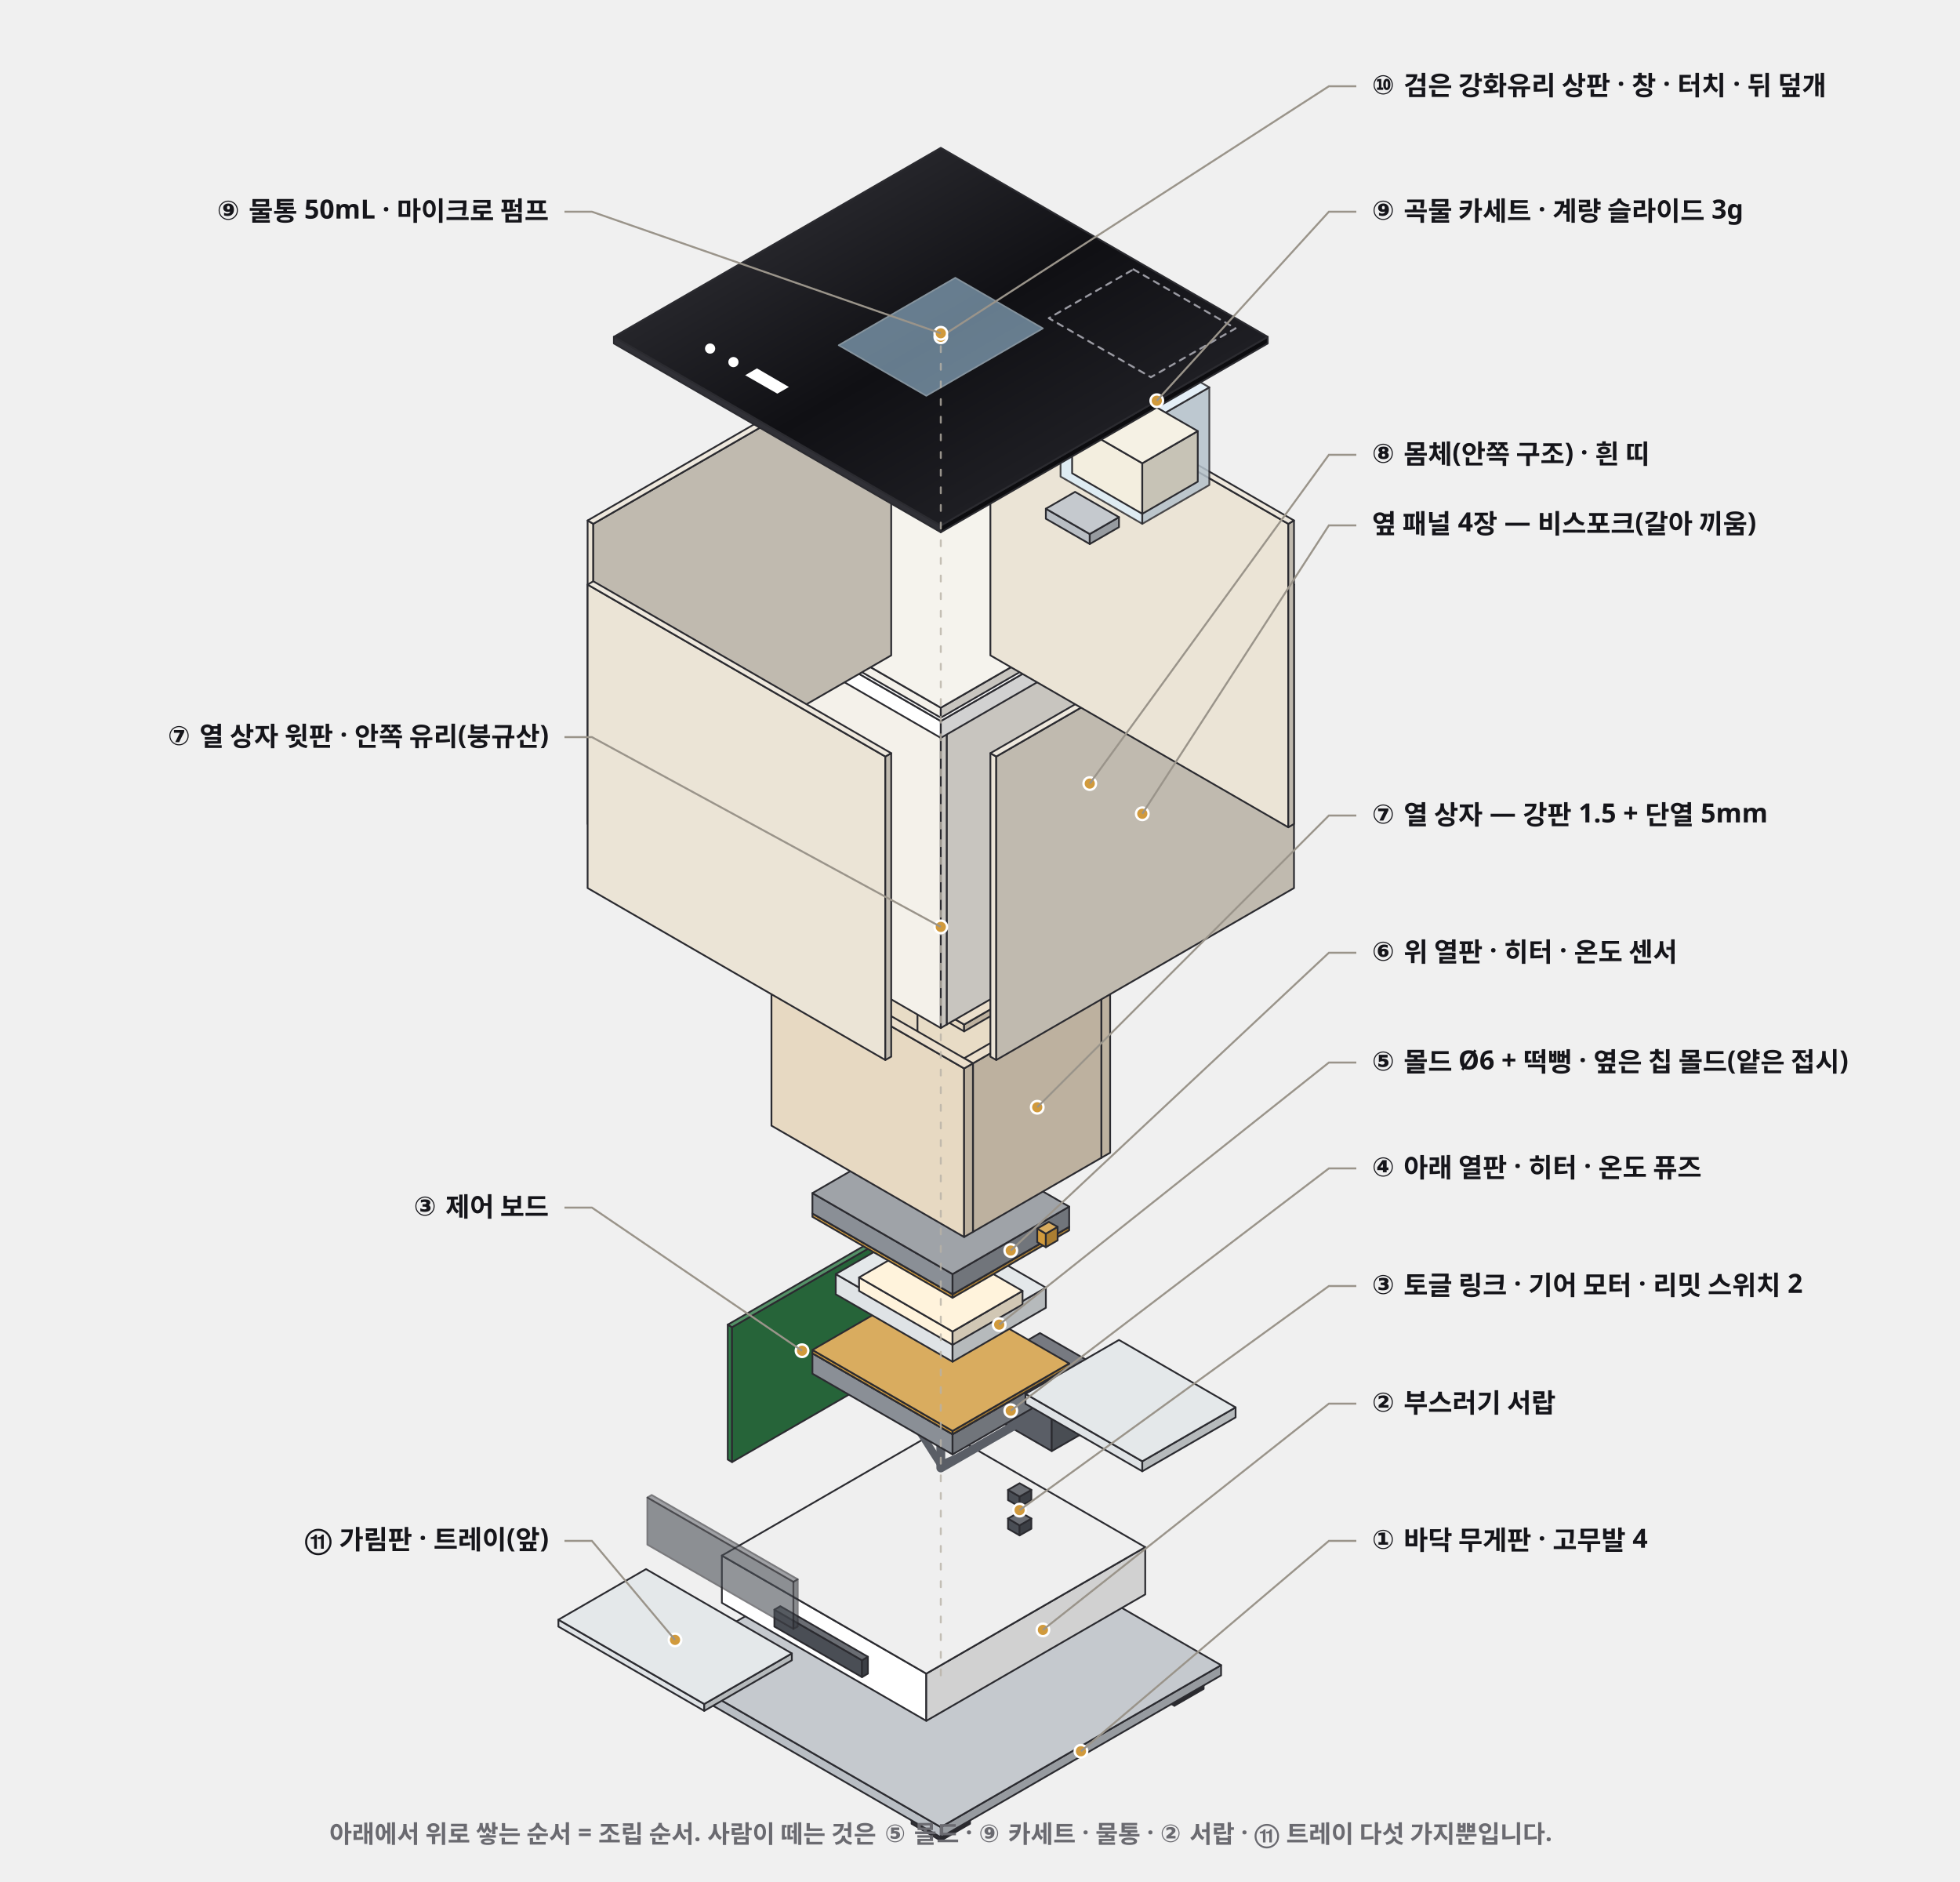
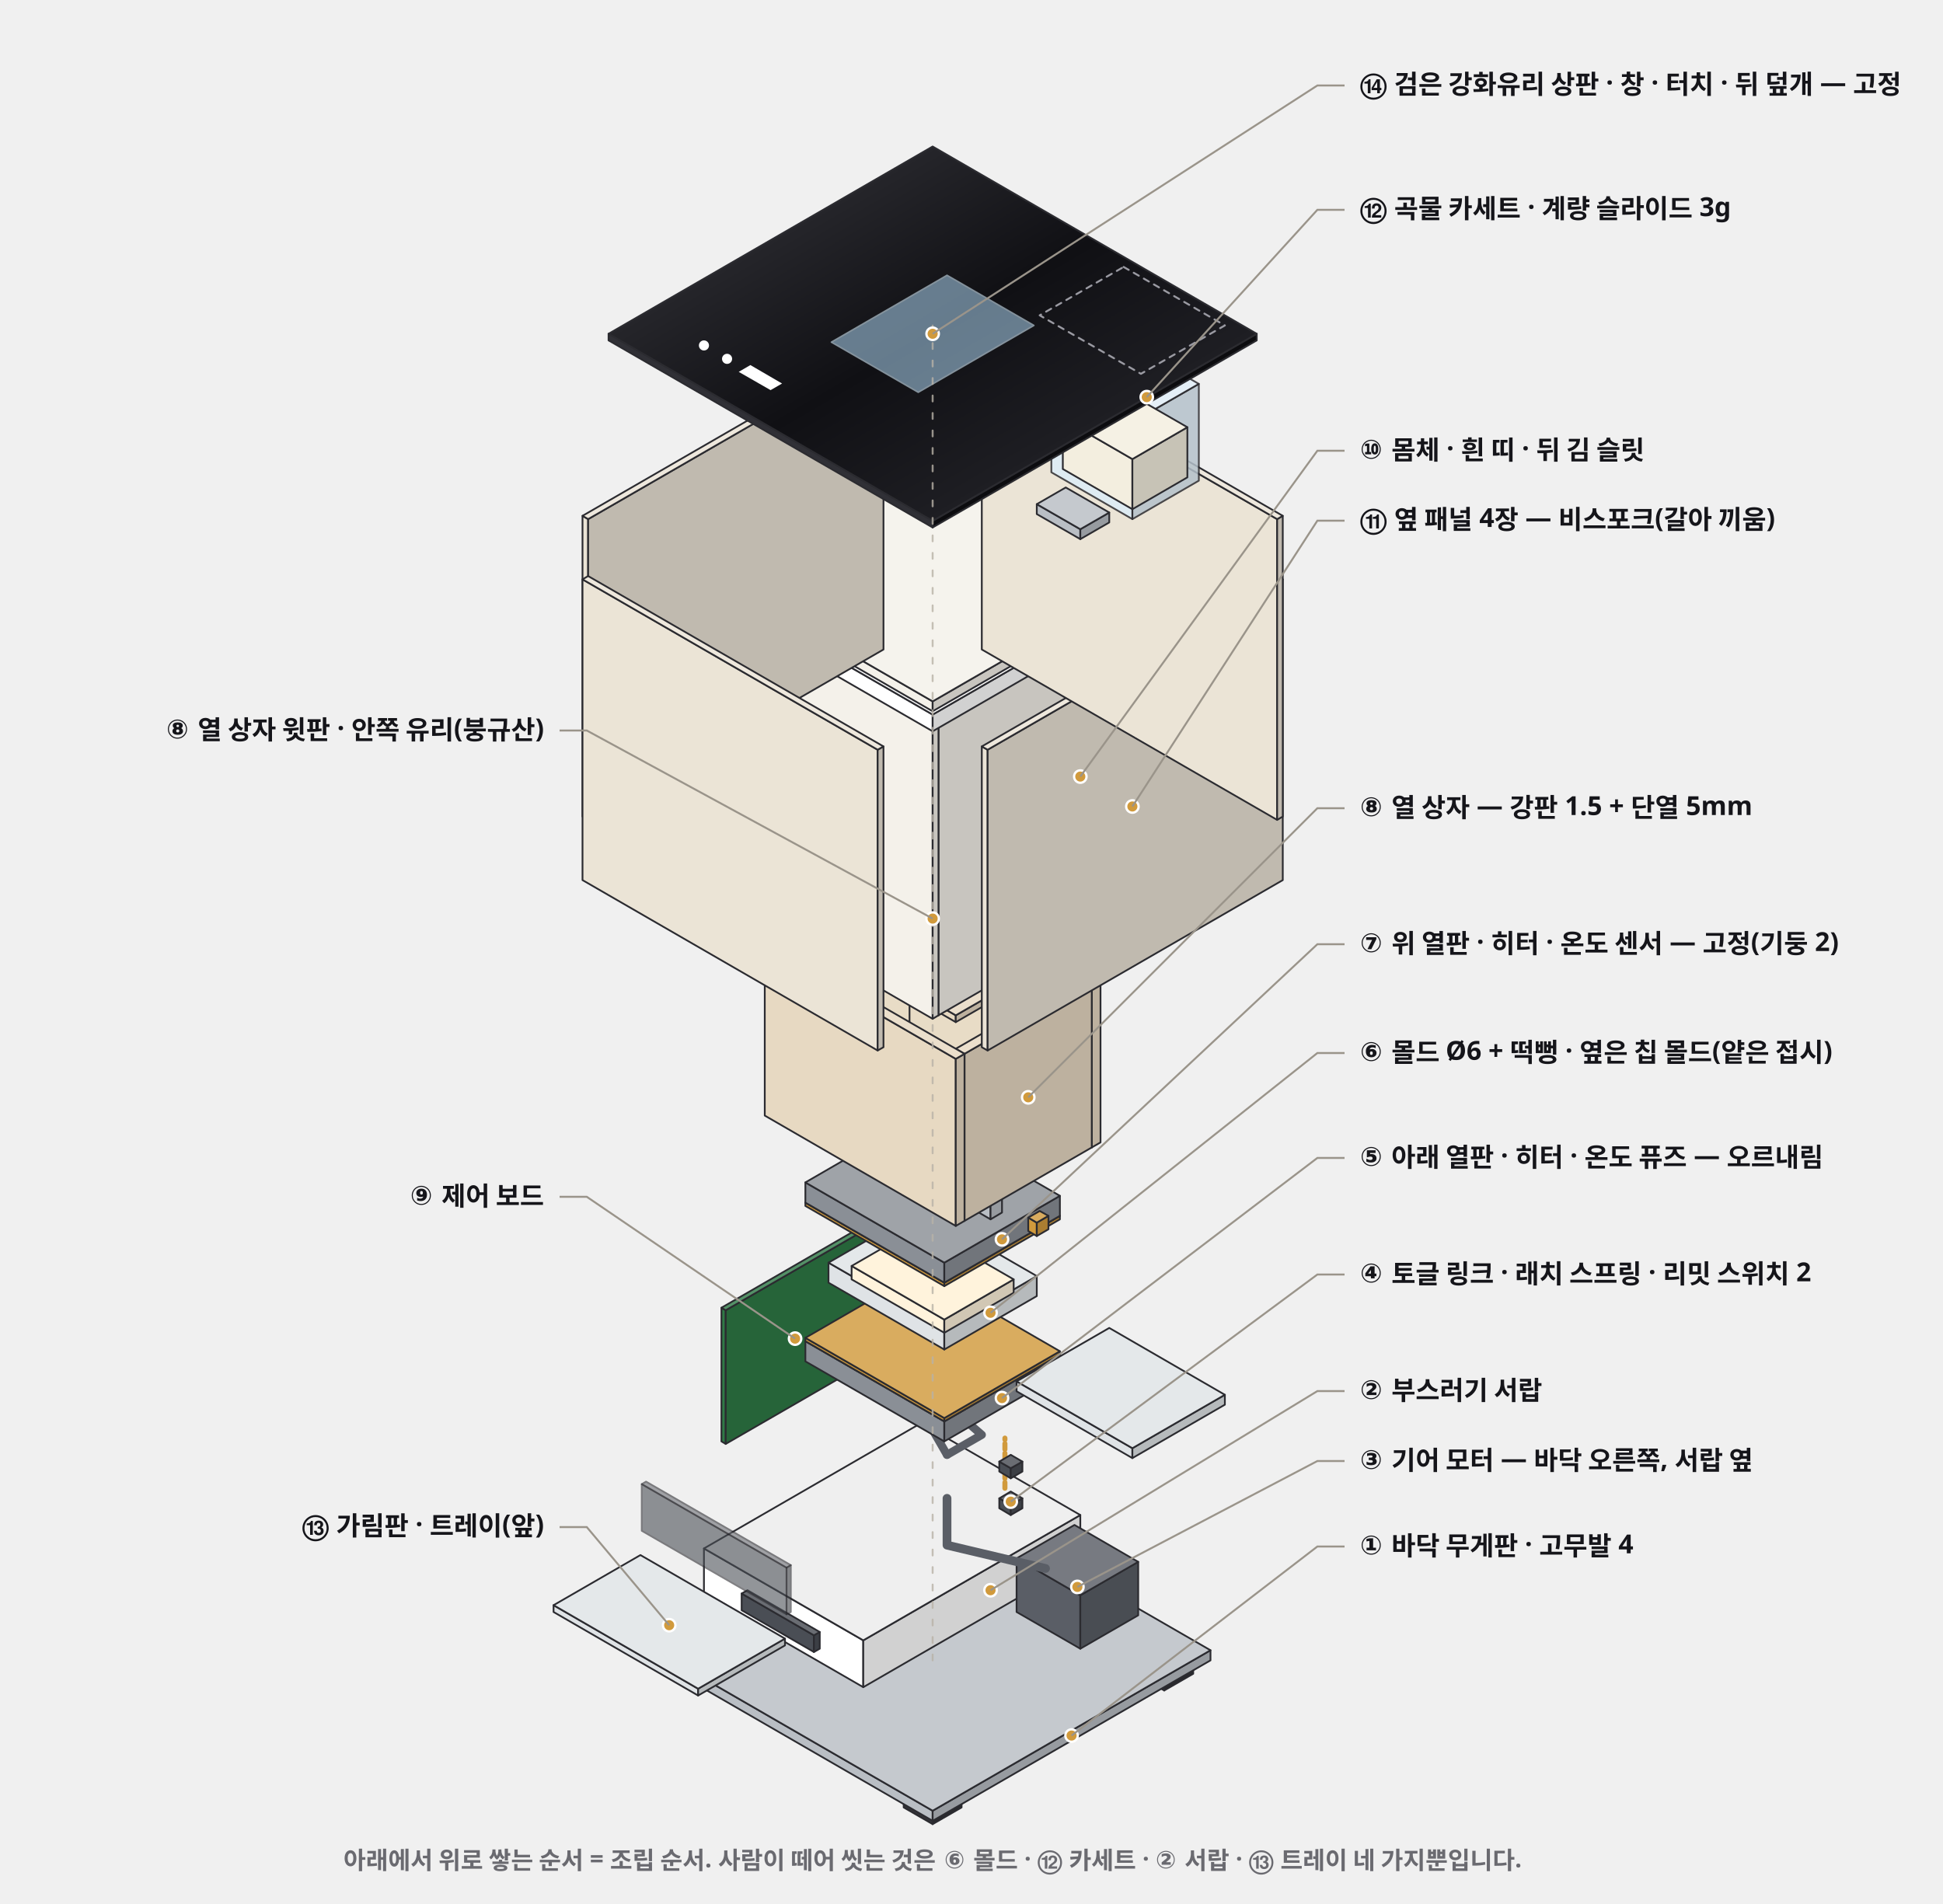
- <svg xmlns="http://www.w3.org/2000/svg" viewBox="0 0 1000 960" font-family="NanumSquare, Pretendard, sans-serif">
+ <svg xmlns="http://www.w3.org/2000/svg" viewBox="0 0 1000 980" font-family="NanumSquare, Pretendard, sans-serif">
  <defs>
    <pattern id="hatch" width="7" height="7" patternUnits="userSpaceOnUse" patternTransform="rotate(45)">
      <line x1="0" y1="0" x2="0" y2="7" stroke="#8a5d12" stroke-width="1.1" opacity=".55" />
    </pattern>
    <linearGradient id="glassT" x1="0" y1="0" x2="1" y2="1">
      <stop offset="0" stop-color="#3a3a40" />
      <stop offset=".5" stop-color="#101014" />
      <stop offset="1" stop-color="#2c2c32" />
    </linearGradient>
    <marker id="arr" viewBox="0 0 10 10" refX="8" refY="5" markerWidth="7" markerHeight="7" orient="auto-start-reverse">
      <path d="M0,0 L10,5 L0,10 z" fill="#d19a3c" />
    </marker>
    <marker id="arrg" viewBox="0 0 10 10" refX="8" refY="5" markerWidth="6" markerHeight="6" orient="auto-start-reverse">
      <path d="M0,0 L10,5 L0,10 z" fill="#6a6a70" />
    </marker>
  </defs>
  <polygon points="465.1,792.7 480.0,801.3 480.0,794.4 465.1,785.8" fill="#333338" stroke="#2b2b30" stroke-width="0.9" stroke-linejoin="round" opacity="1" />
  <polygon points="494.9,792.7 480.0,801.3 480.0,794.4 494.9,785.8" fill="#29292d" stroke="#2b2b30" stroke-width="0.9" stroke-linejoin="round" opacity="1" />
  <polygon points="480.0,777.2 494.9,785.8 480.0,794.4 465.1,785.8" fill="#57575b" stroke="#2b2b30" stroke-width="0.9" stroke-linejoin="round" opacity="1" />
  <polygon points="584.3,861.5 599.2,870.1 599.2,863.2 584.3,854.6" fill="#333338" stroke="#2b2b30" stroke-width="0.9" stroke-linejoin="round" opacity="1" />
  <polygon points="614.1,861.5 599.2,870.1 599.2,863.2 614.1,854.6" fill="#29292d" stroke="#2b2b30" stroke-width="0.9" stroke-linejoin="round" opacity="1" />
  <polygon points="599.2,846.0 614.1,854.6 599.2,863.2 584.3,854.6" fill="#57575b" stroke="#2b2b30" stroke-width="0.9" stroke-linejoin="round" opacity="1" />
  <polygon points="345.9,861.5 360.8,870.1 360.8,863.2 345.9,854.6" fill="#333338" stroke="#2b2b30" stroke-width="0.9" stroke-linejoin="round" opacity="1" />
  <polygon points="375.7,861.5 360.8,870.1 360.8,863.2 375.7,854.6" fill="#29292d" stroke="#2b2b30" stroke-width="0.9" stroke-linejoin="round" opacity="1" />
  <polygon points="360.8,846.0 375.7,854.6 360.8,863.2 345.9,854.6" fill="#57575b" stroke="#2b2b30" stroke-width="0.9" stroke-linejoin="round" opacity="1" />
  <polygon points="465.1,930.3 480.0,938.9 480.0,932.0 465.1,923.4" fill="#333338" stroke="#2b2b30" stroke-width="0.9" stroke-linejoin="round" opacity="1" />
  <polygon points="494.9,930.3 480.0,938.9 480.0,932.0 494.9,923.4" fill="#29292d" stroke="#2b2b30" stroke-width="0.9" stroke-linejoin="round" opacity="1" />
  <polygon points="480.0,914.8 494.9,923.4 480.0,932.0 465.1,923.4" fill="#57575b" stroke="#2b2b30" stroke-width="0.9" stroke-linejoin="round" opacity="1" />
  <polygon points="337.0,854.6 480.0,937.2 480.0,932.0 337.0,849.4" fill="#b9bec4" stroke="#2b2b30" stroke-width="0.9" stroke-linejoin="round" opacity="1" />
  <polygon points="623.0,854.6 480.0,937.2 480.0,932.0 623.0,849.4" fill="#979ba0" stroke="#2b2b30" stroke-width="0.9" stroke-linejoin="round" opacity="1" />
  <polygon points="480.0,766.9 623.0,849.4 480.0,932.0 337.0,849.4" fill="#c5c9ce" stroke="#2b2b30" stroke-width="0.9" stroke-linejoin="round" opacity="1" />
-   <polygon points="368.3,817.6 472.6,877.8 472.6,853.7 368.3,793.5" fill="#ffffff" stroke="#2b2b30" stroke-width="0.9" stroke-linejoin="round" opacity="1" />
-   <polygon points="584.3,813.3 472.6,877.8 472.6,853.7 584.3,789.2" fill="#d1d1d1" stroke="#2b2b30" stroke-width="0.9" stroke-linejoin="round" opacity="1" />
-   <polygon points="480.0,729.0 584.3,789.2 472.6,853.7 368.3,793.5" fill="#efefef" stroke="#2b2b30" stroke-width="0.9" stroke-linejoin="round" opacity="1" />
-   <polygon points="395.1,829.7 439.8,855.5 439.8,846.9 395.1,821.1" fill="#4a4e55" stroke="#2b2b30" stroke-width="0.9" stroke-linejoin="round" opacity="1" />
-   <polygon points="442.8,853.7 439.8,855.5 439.8,846.9 442.8,845.1" fill="#3c3f45" stroke="#2b2b30" stroke-width="0.9" stroke-linejoin="round" opacity="1" />
-   <polygon points="398.1,819.3 442.8,845.1 439.8,846.9 395.1,821.1" fill="#6a6d73" stroke="#2b2b30" stroke-width="0.9" stroke-linejoin="round" opacity="1" />
-   <polygon points="506.8,723.0 536.6,740.2 536.6,711.0 506.8,693.8" fill="#5a5e66" stroke="#2b2b30" stroke-width="0.9" stroke-linejoin="round" opacity="1" />
-   <polygon points="560.4,726.5 536.6,740.2 536.6,711.0 560.4,697.2" fill="#494d53" stroke="#2b2b30" stroke-width="0.9" stroke-linejoin="round" opacity="1" />
-   <polygon points="530.6,680.0 560.4,697.2 536.6,711.0 506.8,693.8" fill="#777a81" stroke="#2b2b30" stroke-width="0.9" stroke-linejoin="round" opacity="1" />
-   <polyline points="529.2,720.4 480.0,748.8 480.0,736.8" fill="none" stroke="#5a5e66" stroke-width="4.5" stroke-linecap="round" stroke-linejoin="round" opacity="1" />
-   <polyline points="469.6,730.8 480.0,747.1 490.4,742.8" fill="none" stroke="#5a5e66" stroke-width="3.8" stroke-linecap="round" stroke-linejoin="round" opacity="1" />
-   <polygon points="514.3,779.8 520.2,783.2 520.2,778.1 514.3,774.6" fill="#4a4e55" stroke="#2b2b30" stroke-width="0.9" stroke-linejoin="round" opacity="1" />
-   <polygon points="526.2,779.8 520.2,783.2 520.2,778.1 526.2,774.6" fill="#3c3f45" stroke="#2b2b30" stroke-width="0.9" stroke-linejoin="round" opacity="1" />
-   <polygon points="520.2,771.2 526.2,774.6 520.2,778.1 514.3,774.6" fill="#6a6d73" stroke="#2b2b30" stroke-width="0.9" stroke-linejoin="round" opacity="1" />
-   <polygon points="514.3,765.2 520.2,768.6 520.2,763.4 514.3,760.0" fill="#4a4e55" stroke="#2b2b30" stroke-width="0.9" stroke-linejoin="round" opacity="1" />
-   <polygon points="526.2,765.2 520.2,768.6 520.2,763.4 526.2,760.0" fill="#3c3f45" stroke="#2b2b30" stroke-width="0.9" stroke-linejoin="round" opacity="1" />
-   <polygon points="520.2,756.6 526.2,760.0 520.2,763.4 514.3,760.0" fill="#6a6d73" stroke="#2b2b30" stroke-width="0.9" stroke-linejoin="round" opacity="1" />
-   <polygon points="371.3,744.5 373.5,745.8 373.5,677.0 371.3,675.7" fill="#2f7a46" stroke="#2b2b30" stroke-width="0.9" stroke-linejoin="round" opacity="1" />
-   <polygon points="448.0,702.8 373.5,745.8 373.5,677.0 448.0,634.0" fill="#266439" stroke="#2b2b30" stroke-width="0.9" stroke-linejoin="round" opacity="1" />
-   <polygon points="445.7,632.7 448.0,634.0 373.5,677.0 371.3,675.7" fill="#549167" stroke="#2b2b30" stroke-width="0.9" stroke-linejoin="round" opacity="1" />
+   <polygon points="362.3,821.1 444.3,868.4 444.3,844.3 362.3,797.0" fill="#ffffff" stroke="#2b2b30" stroke-width="0.9" stroke-linejoin="round" opacity="1" />
+   <polygon points="556.0,803.9 444.3,868.4 444.3,844.3 556.0,779.8" fill="#d1d1d1" stroke="#2b2b30" stroke-width="0.9" stroke-linejoin="round" opacity="1" />
+   <polygon points="474.0,732.5 556.0,779.8 444.3,844.3 362.3,797.0" fill="#efefef" stroke="#2b2b30" stroke-width="0.9" stroke-linejoin="round" opacity="1" />
+   <polygon points="381.7,828.8 418.9,850.3 418.9,841.7 381.7,820.2" fill="#4a4e55" stroke="#2b2b30" stroke-width="0.9" stroke-linejoin="round" opacity="1" />
+   <polygon points="421.9,848.6 418.9,850.3 418.9,841.7 421.9,840.0" fill="#3c3f45" stroke="#2b2b30" stroke-width="0.9" stroke-linejoin="round" opacity="1" />
+   <polygon points="384.7,818.5 421.9,840.0 418.9,841.7 381.7,820.2" fill="#6a6d73" stroke="#2b2b30" stroke-width="0.9" stroke-linejoin="round" opacity="1" />
+   <polygon points="523.2,829.7 556.0,848.6 556.0,821.1 523.2,802.1" fill="#5a5e66" stroke="#2b2b30" stroke-width="0.9" stroke-linejoin="round" opacity="1" />
+   <polygon points="585.8,831.4 556.0,848.6 556.0,821.1 585.8,803.9" fill="#494d53" stroke="#2b2b30" stroke-width="0.9" stroke-linejoin="round" opacity="1" />
+   <polygon points="553.0,784.9 585.8,803.9 556.0,821.1 523.2,802.1" fill="#777a81" stroke="#2b2b30" stroke-width="0.9" stroke-linejoin="round" opacity="1" />
+   <polyline points="538.1,807.3 487.4,795.3 487.4,771.2" fill="none" stroke="#5a5e66" stroke-width="4.5" stroke-linecap="round" stroke-linejoin="round" opacity="1" />
+   <polyline points="487.4,748.8 469.6,717.9 487.4,723.0" fill="none" stroke="#5a5e66" stroke-width="4.2" stroke-linecap="round" stroke-linejoin="round" opacity="1" />
+   <polyline points="487.4,748.8 505.3,738.5 487.4,723.0" fill="none" stroke="#5a5e66" stroke-width="4.2" stroke-linecap="round" stroke-linejoin="round" opacity="1" />
+   <polyline points="517.2,766.0 517.2,740.2" fill="none" stroke="#d19a3c" stroke-width="2.6" stroke-linecap="round" stroke-linejoin="round" opacity="1" stroke-dasharray="3 2" />
+   <polygon points="514.3,776.3 520.2,779.8 520.2,774.6 514.3,771.2" fill="#4a4e55" stroke="#2b2b30" stroke-width="0.9" stroke-linejoin="round" opacity="1" />
+   <polygon points="526.2,776.3 520.2,779.8 520.2,774.6 526.2,771.2" fill="#3c3f45" stroke="#2b2b30" stroke-width="0.9" stroke-linejoin="round" opacity="1" />
+   <polygon points="520.2,767.7 526.2,771.2 520.2,774.6 514.3,771.2" fill="#6a6d73" stroke="#2b2b30" stroke-width="0.9" stroke-linejoin="round" opacity="1" />
+   <polygon points="514.3,757.4 520.2,760.9 520.2,755.7 514.3,752.3" fill="#4a4e55" stroke="#2b2b30" stroke-width="0.9" stroke-linejoin="round" opacity="1" />
+   <polygon points="526.2,757.4 520.2,760.9 520.2,755.7 526.2,752.3" fill="#3c3f45" stroke="#2b2b30" stroke-width="0.9" stroke-linejoin="round" opacity="1" />
+   <polygon points="520.2,748.8 526.2,752.3 520.2,755.7 514.3,752.3" fill="#6a6d73" stroke="#2b2b30" stroke-width="0.9" stroke-linejoin="round" opacity="1" />
+   <polygon points="371.3,741.9 373.5,743.2 373.5,674.4 371.3,673.1" fill="#2f7a46" stroke="#2b2b30" stroke-width="0.9" stroke-linejoin="round" opacity="1" />
+   <polygon points="448.0,700.2 373.5,743.2 373.5,674.4 448.0,631.4" fill="#266439" stroke="#2b2b30" stroke-width="0.9" stroke-linejoin="round" opacity="1" />
+   <polygon points="445.7,630.1 448.0,631.4 373.5,674.4 371.3,673.1" fill="#549167" stroke="#2b2b30" stroke-width="0.9" stroke-linejoin="round" opacity="1" />
  <polygon points="414.5,700.7 486.0,741.9 486.0,731.6 414.5,690.3" fill="#8a8f96" stroke="#2b2b30" stroke-width="0.9" stroke-linejoin="round" opacity="1" />
  <polygon points="545.5,707.5 486.0,741.9 486.0,731.6 545.5,697.2" fill="#71757b" stroke="#2b2b30" stroke-width="0.9" stroke-linejoin="round" opacity="1" />
  <polygon points="474.0,655.9 545.5,697.2 486.0,731.6 414.5,690.3" fill="#9fa3a8" stroke="#2b2b30" stroke-width="0.9" stroke-linejoin="round" opacity="1" />
  <polygon points="414.5,690.3 486.0,731.6 486.0,729.9 414.5,688.6" fill="#d19a3c" stroke="#2b2b30" stroke-width="0.9" stroke-linejoin="round" opacity="1" />
  <polygon points="545.5,697.2 486.0,731.6 486.0,729.9 545.5,695.5" fill="#ab7e31" stroke="#2b2b30" stroke-width="0.9" stroke-linejoin="round" opacity="1" />
  <polygon points="474.0,654.2 545.5,695.5 486.0,729.9 414.5,688.6" fill="#d9ac5f" stroke="#2b2b30" stroke-width="0.9" stroke-linejoin="round" opacity="1" />
  <polygon points="529.2,715.3 533.6,717.9 533.6,711.0 529.2,708.4" fill="#e06c5a" stroke="#2b2b30" stroke-width="0.9" stroke-linejoin="round" opacity="1" />
  <polygon points="539.6,714.4 533.6,717.9 533.6,711.0 539.6,707.5" fill="#b75849" stroke="#2b2b30" stroke-width="0.9" stroke-linejoin="round" opacity="1" />
  <polygon points="535.1,705.0 539.6,707.5 533.6,711.0 529.2,708.4" fill="#e58677" stroke="#2b2b30" stroke-width="0.9" stroke-linejoin="round" opacity="1" />
  <polygon points="426.4,660.2 486.0,694.6 486.0,684.3 426.4,649.9" fill="#dfe3e6" stroke="#2b2b30" stroke-width="0.9" stroke-linejoin="round" opacity="1" />
  <polygon points="533.6,667.1 486.0,694.6 486.0,684.3 533.6,656.8" fill="#b6babc" stroke="#2b2b30" stroke-width="0.9" stroke-linejoin="round" opacity="1" />
  <polygon points="474.0,622.4 533.6,656.8 486.0,684.3 426.4,649.9" fill="#e4e8ea" stroke="#2b2b30" stroke-width="0.9" stroke-linejoin="round" opacity="1" />
  <polygon points="438.3,658.5 486.0,686.0 486.0,679.2 438.3,651.6" fill="#fff3dc" stroke="#2b2b30" stroke-width="0.9" stroke-linejoin="round" opacity="1" />
  <polygon points="521.7,665.4 486.0,686.0 486.0,679.2 521.7,658.5" fill="#d1c7b4" stroke="#2b2b30" stroke-width="0.9" stroke-linejoin="round" opacity="1" />
  <polygon points="474.0,631.0 521.7,658.5 486.0,679.2 438.3,651.6" fill="#fff3dc" stroke="#2b2b30" stroke-width="0.9" stroke-linejoin="round" opacity="1" />
  <polygon points="523.2,716.1 582.8,750.5 582.8,745.4 523.2,711.0" fill="#dfe3e6" stroke="#2b2b30" stroke-width="0.9" stroke-linejoin="round" opacity="1" />
  <polygon points="630.4,723.0 582.8,750.5 582.8,745.4 630.4,717.9" fill="#b6babc" stroke="#2b2b30" stroke-width="0.9" stroke-linejoin="round" opacity="1" />
  <polygon points="570.9,683.5 630.4,717.9 582.8,745.4 523.2,711.0" fill="#e4e8ea" stroke="#2b2b30" stroke-width="0.9" stroke-linejoin="round" opacity="1" />
  <polygon points="414.5,620.7 486.0,662.0 486.0,660.2 414.5,619.0" fill="#d19a3c" stroke="#2b2b30" stroke-width="0.9" stroke-linejoin="round" opacity="1" />
  <polygon points="545.5,627.6 486.0,662.0 486.0,660.2 545.5,625.8" fill="#ab7e31" stroke="#2b2b30" stroke-width="0.9" stroke-linejoin="round" opacity="1" />
  <polygon points="474.0,584.6 545.5,625.8 486.0,660.2 414.5,619.0" fill="#d9ac5f" stroke="#2b2b30" stroke-width="0.9" stroke-linejoin="round" opacity="1" />
  <polygon points="414.5,619.0 486.0,660.2 486.0,649.9 414.5,608.6" fill="#8a8f96" stroke="#2b2b30" stroke-width="0.9" stroke-linejoin="round" opacity="1" />
  <polygon points="545.5,625.8 486.0,660.2 486.0,649.9 545.5,615.5" fill="#71757b" stroke="#2b2b30" stroke-width="0.9" stroke-linejoin="round" opacity="1" />
  <polygon points="474.0,574.2 545.5,615.5 486.0,649.9 414.5,608.6" fill="#9fa3a8" stroke="#2b2b30" stroke-width="0.9" stroke-linejoin="round" opacity="1" />
  <polygon points="529.2,633.6 533.6,636.2 533.6,629.3 529.2,626.7" fill="#d19a3c" stroke="#2b2b30" stroke-width="0.9" stroke-linejoin="round" opacity="1" />
  <polygon points="539.6,632.7 533.6,636.2 533.6,629.3 539.6,625.8" fill="#ab7e31" stroke="#2b2b30" stroke-width="0.9" stroke-linejoin="round" opacity="1" />
  <polygon points="535.1,623.3 539.6,625.8 533.6,629.3 529.2,626.7" fill="#d9ac5f" stroke="#2b2b30" stroke-width="0.9" stroke-linejoin="round" opacity="1" />
+   <polygon points="453.2,594.9 459.1,598.3 459.1,574.2 453.2,570.8" fill="#b9bec4" stroke="#2b2b30" stroke-width="0.9" stroke-linejoin="round" opacity="1" />
+   <polygon points="465.1,594.9 459.1,598.3 459.1,574.2 465.1,570.8" fill="#979ba0" stroke="#2b2b30" stroke-width="0.9" stroke-linejoin="round" opacity="1" />
+   <polygon points="459.1,567.4 465.1,570.8 459.1,574.2 453.2,570.8" fill="#c5c9ce" stroke="#2b2b30" stroke-width="0.9" stroke-linejoin="round" opacity="1" />
+   <polygon points="503.8,624.1 509.8,627.6 509.8,603.5 503.8,600.0" fill="#b9bec4" stroke="#2b2b30" stroke-width="0.9" stroke-linejoin="round" opacity="1" />
+   <polygon points="515.7,624.1 509.8,627.6 509.8,603.5 515.7,600.0" fill="#979ba0" stroke="#2b2b30" stroke-width="0.9" stroke-linejoin="round" opacity="1" />
+   <polygon points="509.8,596.6 515.7,600.0 509.8,603.5 503.8,600.0" fill="#c5c9ce" stroke="#2b2b30" stroke-width="0.9" stroke-linejoin="round" opacity="1" />
  <polygon points="463.6,533.8 561.9,590.6 561.9,504.6 463.6,447.8" fill="#e8dcc6" stroke="#2b2b30" stroke-width="0.9" stroke-linejoin="round" opacity="1" />
  <polygon points="566.4,588.0 561.9,590.6 561.9,504.6 566.4,502.0" fill="#bdb19f" stroke="#2b2b30" stroke-width="0.9" stroke-linejoin="round" opacity="1" />
  <polygon points="468.1,445.2 566.4,502.0 561.9,504.6 463.6,447.8" fill="#ebdfcc" stroke="#2b2b30" stroke-width="0.9" stroke-linejoin="round" opacity="1" />
  <polygon points="398.1,571.7 402.5,574.2 402.5,488.2 398.1,485.7" fill="#e7d9c2" stroke="#2b2b30" stroke-width="0.9" stroke-linejoin="round" opacity="1" />
  <polygon points="468.1,536.4 402.5,574.2 402.5,488.2 468.1,450.4" fill="#e8dcc6" stroke="#2b2b30" stroke-width="0.9" stroke-linejoin="round" opacity="1" />
  <polygon points="463.6,447.8 468.1,450.4 402.5,488.2 398.1,485.7" fill="#ebdfcc" stroke="#2b2b30" stroke-width="0.9" stroke-linejoin="round" opacity="1" />
  <polygon points="402.5,574.2 491.9,625.8 491.9,620.7 402.5,569.1" fill="#e7d9c2" stroke="#2b2b30" stroke-width="0.9" stroke-linejoin="round" opacity="1" />
  <polygon points="557.5,588.0 491.9,625.8 491.9,620.7 557.5,582.8" fill="#bdb19f" stroke="#2b2b30" stroke-width="0.9" stroke-linejoin="round" opacity="1" />
  <polygon points="468.1,531.2 557.5,582.8 491.9,620.7 402.5,569.1" fill="#e8dcc6" stroke="#2b2b30" stroke-width="0.9" stroke-linejoin="round" opacity="1" />
  <polygon points="491.9,625.8 496.4,628.4 496.4,542.4 491.9,539.8" fill="#e7d9c2" stroke="#2b2b30" stroke-width="0.9" stroke-linejoin="round" opacity="1" />
  <polygon points="561.9,590.6 496.4,628.4 496.4,542.4 561.9,504.6" fill="#bdb19f" stroke="#2b2b30" stroke-width="0.9" stroke-linejoin="round" opacity="1" />
  <polygon points="557.5,502.0 561.9,504.6 496.4,542.4 491.9,539.8" fill="#ebdfcc" stroke="#2b2b30" stroke-width="0.9" stroke-linejoin="round" opacity="1" />
  <polygon points="393.6,574.2 491.9,631.0 491.9,545.0 393.6,488.2" fill="#e7d9c2" stroke="#2b2b30" stroke-width="0.9" stroke-linejoin="round" opacity="1" />
  <polygon points="496.4,628.4 491.9,631.0 491.9,545.0 496.4,542.4" fill="#bdb19f" stroke="#2b2b30" stroke-width="0.9" stroke-linejoin="round" opacity="1" />
  <polygon points="398.1,485.7 496.4,542.4 491.9,545.0 393.6,488.2" fill="#ebdfcc" stroke="#2b2b30" stroke-width="0.9" stroke-linejoin="round" opacity="1" />
  <polygon points="393.6,469.3 491.9,526.1 491.9,522.6 393.6,465.9" fill="#e7d9c2" stroke="#2b2b30" stroke-width="0.9" stroke-linejoin="round" opacity="1" />
  <polygon points="566.4,483.1 491.9,526.1 491.9,522.6 566.4,479.6" fill="#bdb19f" stroke="#2b2b30" stroke-width="0.9" stroke-linejoin="round" opacity="1" />
  <polygon points="468.1,422.9 566.4,479.6 491.9,522.6 393.6,465.9" fill="#ebdfcc" stroke="#2b2b30" stroke-width="0.9" stroke-linejoin="round" opacity="1" />
  <polygon points="487.4,446.1 526.2,468.5 487.4,490.8 448.7,468.5" fill="#9ec3dd" stroke="#5c7f96" stroke-width="0.8" stroke-linejoin="round" opacity="0.9" />
  <polygon points="477.0,350.6 629.0,438.4 629.0,281.8 477.0,194.1" fill="#f4f2eb" stroke="#2b2b30" stroke-width="0.9" stroke-linejoin="round" opacity="1" />
  <polygon points="631.9,436.6 629.0,438.4 629.0,281.8 631.9,280.1" fill="#c8c5bf" stroke="#2b2b30" stroke-width="0.9" stroke-linejoin="round" opacity="1" />
  <polygon points="480.0,192.4 631.9,280.1 629.0,281.8 477.0,194.1" fill="#f5f3ed" stroke="#2b2b30" stroke-width="0.9" stroke-linejoin="round" opacity="1" />
  <polygon points="331.0,434.9 334.0,436.6 334.0,280.1 331.0,278.4" fill="#f4f1ea" stroke="#2b2b30" stroke-width="0.9" stroke-linejoin="round" opacity="1" />
  <polygon points="480.0,352.4 334.0,436.6 334.0,280.1 480.0,195.8" fill="#f4f2eb" stroke="#2b2b30" stroke-width="0.9" stroke-linejoin="round" opacity="1" />
  <polygon points="477.0,194.1 480.0,195.8 334.0,280.1 331.0,278.4" fill="#f5f3ed" stroke="#2b2b30" stroke-width="0.9" stroke-linejoin="round" opacity="1" />
  <polygon points="334.0,436.6 480.0,520.9 480.0,517.5 334.0,433.2" fill="#f4f1ea" stroke="#2b2b30" stroke-width="0.9" stroke-linejoin="round" opacity="1" />
  <polygon points="626.0,436.6 480.0,520.9 480.0,517.5 626.0,433.2" fill="#c8c5bf" stroke="#2b2b30" stroke-width="0.9" stroke-linejoin="round" opacity="1" />
  <polygon points="480.0,348.9 626.0,433.2 480.0,517.5 334.0,433.2" fill="#f4f2eb" stroke="#2b2b30" stroke-width="0.9" stroke-linejoin="round" opacity="1" />
  <polygon points="480.0,520.9 483.0,522.6 483.0,366.1 480.0,364.4" fill="#f4f1ea" stroke="#2b2b30" stroke-width="0.9" stroke-linejoin="round" opacity="1" />
  <polygon points="629.0,438.4 483.0,522.6 483.0,366.1 629.0,281.8" fill="#c8c5bf" stroke="#2b2b30" stroke-width="0.9" stroke-linejoin="round" opacity="1" />
  <polygon points="626.0,280.1 629.0,281.8 483.0,366.1 480.0,364.4" fill="#f5f3ed" stroke="#2b2b30" stroke-width="0.9" stroke-linejoin="round" opacity="1" />
  <polygon points="328.1,436.6 480.0,524.4 480.0,367.8 328.1,280.1" fill="#f4f1ea" stroke="#2b2b30" stroke-width="0.9" stroke-linejoin="round" opacity="1" />
  <polygon points="483.0,522.6 480.0,524.4 480.0,367.8 483.0,366.1" fill="#c8c5bf" stroke="#2b2b30" stroke-width="0.9" stroke-linejoin="round" opacity="1" />
  <polygon points="331.0,278.4 483.0,366.1 480.0,367.8 328.1,280.1" fill="#f5f3ed" stroke="#2b2b30" stroke-width="0.9" stroke-linejoin="round" opacity="1" />
  <polygon points="316.1,281.8 480.0,376.4 480.0,367.8 316.1,273.2" fill="#ffffff" stroke="#2b2b30" stroke-width="0.9" stroke-linejoin="round" opacity="1" />
  <polygon points="643.9,281.8 480.0,376.4 480.0,367.8 643.9,273.2" fill="#d1d1d1" stroke="#2b2b30" stroke-width="0.9" stroke-linejoin="round" opacity="1" />
  <polygon points="480.0,178.6 643.9,273.2 480.0,367.8 316.1,273.2" fill="#ffffff" stroke="#2b2b30" stroke-width="0.9" stroke-linejoin="round" opacity="1" />
  <polygon points="319.1,273.2 480.0,366.1 480.0,361.0 319.1,268.1" fill="#f4f1ea" stroke="#2b2b30" stroke-width="0.9" stroke-linejoin="round" opacity="1" />
  <polygon points="640.9,273.2 480.0,366.1 480.0,361.0 640.9,268.1" fill="#c8c5bf" stroke="#2b2b30" stroke-width="0.9" stroke-linejoin="round" opacity="1" />
  <polygon points="480.0,175.2 640.9,268.1 480.0,361.0 319.1,268.1" fill="#f5f3ed" stroke="#2b2b30" stroke-width="0.9" stroke-linejoin="round" opacity="1" />
+   <polygon points="526.2,227.7 585.8,262.1 585.8,255.2 526.2,220.8" fill="#2b2b30" stroke="none" stroke-width="0" stroke-linejoin="round" opacity="0.85" />
  <polygon points="299.8,420.3 302.7,422.0 302.7,267.2 299.8,265.5" fill="#ebe4d6" stroke="#2b2b30" stroke-width="0.9" stroke-linejoin="round" opacity="1" />
  <polygon points="454.7,334.3 302.7,422.0 302.7,267.2 454.7,179.5" fill="#c0baaf" stroke="#2b2b30" stroke-width="0.9" stroke-linejoin="round" opacity="1" />
  <polygon points="451.7,177.8 454.7,179.5 302.7,267.2 299.8,265.5" fill="#eee8dd" stroke="#2b2b30" stroke-width="0.9" stroke-linejoin="round" opacity="1" />
  <polygon points="505.3,539.0 508.3,540.7 508.3,385.9 505.3,384.2" fill="#ebe4d6" stroke="#2b2b30" stroke-width="0.9" stroke-linejoin="round" opacity="1" />
  <polygon points="660.2,453.0 508.3,540.7 508.3,385.9 660.2,298.2" fill="#c0baaf" stroke="#2b2b30" stroke-width="0.9" stroke-linejoin="round" opacity="1" />
  <polygon points="657.3,296.5 660.2,298.2 508.3,385.9 505.3,384.2" fill="#eee8dd" stroke="#2b2b30" stroke-width="0.9" stroke-linejoin="round" opacity="1" />
  <polygon points="505.3,334.3 657.3,422.0 657.3,267.2 505.3,179.5" fill="#ebe4d6" stroke="#2b2b30" stroke-width="0.9" stroke-linejoin="round" opacity="1" />
  <polygon points="660.2,420.3 657.3,422.0 657.3,267.2 660.2,265.5" fill="#c0baaf" stroke="#2b2b30" stroke-width="0.9" stroke-linejoin="round" opacity="1" />
  <polygon points="508.3,177.8 660.2,265.5 657.3,267.2 505.3,179.5" fill="#eee8dd" stroke="#2b2b30" stroke-width="0.9" stroke-linejoin="round" opacity="1" />
  <polygon points="299.8,453.0 451.7,540.7 451.7,385.9 299.8,298.2" fill="#ebe4d6" stroke="#2b2b30" stroke-width="0.9" stroke-linejoin="round" opacity="1" />
  <polygon points="454.7,539.0 451.7,540.7 451.7,385.9 454.7,384.2" fill="#c0baaf" stroke="#2b2b30" stroke-width="0.9" stroke-linejoin="round" opacity="1" />
  <polygon points="302.7,296.5 454.7,384.2 451.7,385.9 299.8,298.2" fill="#eee8dd" stroke="#2b2b30" stroke-width="0.9" stroke-linejoin="round" opacity="1" />
  <polygon points="541.1,243.1 582.8,267.2 582.8,217.3 541.1,193.3" fill="#dcecf7" stroke="#2b2b30" stroke-width="0.9" stroke-linejoin="round" opacity="0.85" />
  <polygon points="617.0,247.4 582.8,267.2 582.8,217.3 617.0,197.6" fill="#b4c1ca" stroke="#2b2b30" stroke-width="0.9" stroke-linejoin="round" opacity="0.85" />
  <polygon points="575.3,173.5 617.0,197.6 582.8,217.3 541.1,193.3" fill="#e2eff8" stroke="#2b2b30" stroke-width="0.9" stroke-linejoin="round" opacity="0.85" />
  <polygon points="547.0,241.4 582.8,262.1 582.8,236.3 547.0,215.6" fill="#f3eedf" stroke="#2b2b30" stroke-width="0.9" stroke-linejoin="round" opacity="1" />
  <polygon points="611.1,245.7 582.8,262.1 582.8,236.3 611.1,219.9" fill="#c7c3b6" stroke="#2b2b30" stroke-width="0.9" stroke-linejoin="round" opacity="1" />
  <polygon points="575.3,199.3 611.1,219.9 582.8,236.3 547.0,215.6" fill="#f5f1e4" stroke="#2b2b30" stroke-width="0.9" stroke-linejoin="round" opacity="1" />
  <polygon points="533.6,264.6 556.0,277.5 556.0,272.4 533.6,259.5" fill="#b9bec4" stroke="#2b2b30" stroke-width="0.9" stroke-linejoin="round" opacity="1" />
  <polygon points="570.9,268.9 556.0,277.5 556.0,272.4 570.9,263.8" fill="#979ba0" stroke="#2b2b30" stroke-width="0.9" stroke-linejoin="round" opacity="1" />
  <polygon points="548.5,250.9 570.9,263.8 556.0,272.4 533.6,259.5" fill="#c5c9ce" stroke="#2b2b30" stroke-width="0.9" stroke-linejoin="round" opacity="1" />
-   <polygon points="454.7,193.3 484.5,210.5 484.5,160.6 454.7,143.4" fill="#dcecf7" stroke="#2b2b30" stroke-width="0.9" stroke-linejoin="round" opacity="0.85" />
-   <polygon points="518.7,190.7 484.5,210.5 484.5,160.6 518.7,140.8" fill="#b4c1ca" stroke="#2b2b30" stroke-width="0.9" stroke-linejoin="round" opacity="0.85" />
-   <polygon points="488.9,123.6 518.7,140.8 484.5,160.6 454.7,143.4" fill="#e2eff8" stroke="#2b2b30" stroke-width="0.9" stroke-linejoin="round" opacity="0.85" />
-   <polygon points="460.6,191.5 484.5,205.3 484.5,182.9 460.6,169.2" fill="#8fbfe0" stroke="#2b2b30" stroke-width="0.9" stroke-linejoin="round" opacity="0.9" />
-   <polygon points="512.8,189.0 484.5,205.3 484.5,182.9 512.8,166.6" fill="#759cb7" stroke="#2b2b30" stroke-width="0.9" stroke-linejoin="round" opacity="0.9" />
-   <polygon points="488.9,152.8 512.8,166.6 484.5,182.9 460.6,169.2" fill="#a3cae5" stroke="#2b2b30" stroke-width="0.9" stroke-linejoin="round" opacity="0.9" />
-   <polygon points="444.3,216.5 462.1,226.8 462.1,214.8 444.3,204.4" fill="#4a4e55" stroke="#2b2b30" stroke-width="0.9" stroke-linejoin="round" opacity="1" />
-   <polygon points="474.0,219.9 462.1,226.8 462.1,214.8 474.0,207.9" fill="#3c3f45" stroke="#2b2b30" stroke-width="0.9" stroke-linejoin="round" opacity="1" />
-   <polygon points="456.2,197.6 474.0,207.9 462.1,214.8 444.3,204.4" fill="#6a6d73" stroke="#2b2b30" stroke-width="0.9" stroke-linejoin="round" opacity="1" />
  <polygon points="313.2,175.2 480.0,271.5 480.0,268.1 313.2,171.8" fill="#303036" stroke="#2b2b30" stroke-width="0.9" stroke-linejoin="round" opacity="1" />
  <polygon points="646.8,175.2 480.0,271.5 480.0,268.1 646.8,171.8" fill="#0c0c0f" stroke="#2b2b30" stroke-width="0.9" stroke-linejoin="round" opacity="1" />
  <polygon points="480.0,75.4 646.8,171.8 480.0,268.1 313.2,171.8" fill="url(#glassT)" stroke="#2b2b30" stroke-width="0.9" stroke-linejoin="round" opacity="1" />
  <polygon points="487.4,141.7 532.1,167.5 472.6,201.9 427.9,176.1" fill="#9ec3dd" stroke="#cfe6f5" stroke-width="0.8" stroke-linejoin="round" opacity="0.6" />
  <polyline points="578.3,137.4 630.4,167.5 587.2,192.4 535.1,162.3 578.3,137.4" fill="none" stroke="#9a9aa2" stroke-width="1" stroke-linecap="round" stroke-linejoin="round" opacity="1" stroke-dasharray="3 3" />
  <circle cx="362.3" cy="177.8" r="2.6" fill="#fff" />
  <circle cx="374.2" cy="184.7" r="2.6" fill="#fff" />
  <polygon points="386.2,187.9 402.5,197.4 396.6,200.8 380.2,191.4" fill="#fff" stroke="none" stroke-width="0" stroke-linejoin="round" opacity="1" />
  <polygon points="284.9,829.7 359.3,872.7 359.3,869.2 284.9,826.2" fill="#dfe3e6" stroke="#2b2b30" stroke-width="0.9" stroke-linejoin="round" opacity="1" />
  <polygon points="404.0,846.9 359.3,872.7 359.3,869.2 404.0,843.4" fill="#b6babc" stroke="#2b2b30" stroke-width="0.9" stroke-linejoin="round" opacity="1" />
  <polygon points="329.6,800.4 404.0,843.4 359.3,869.2 284.9,826.2" fill="#e4e8ea" stroke="#2b2b30" stroke-width="0.9" stroke-linejoin="round" opacity="1" />
  <polygon points="330.3,787.9 404.8,830.9 404.8,806.9 330.3,763.9" fill="#4a4e55" stroke="#2b2b30" stroke-width="0.9" stroke-linejoin="round" opacity="0.6" />
  <polygon points="407.0,829.7 404.8,830.9 404.8,806.9 407.0,805.6" fill="#3c3f45" stroke="#2b2b30" stroke-width="0.9" stroke-linejoin="round" opacity="0.6" />
  <polygon points="332.5,762.6 407.0,805.6 404.8,806.9 330.3,763.9" fill="#6a6d73" stroke="#2b2b30" stroke-width="0.9" stroke-linejoin="round" opacity="0.6" />
  <polyline points="480.0,854.6 480.0,166.6" fill="none" stroke="#b8b2a6" stroke-width="1" stroke-linecap="round" stroke-linejoin="round" opacity="0.8" stroke-dasharray="3 6" />
  <circle cx="480.0" cy="171.8" r="3.2" fill="#d19a3c" stroke="#fff" stroke-width="1.2" />
  <polyline points="480.0,171.8 678.0,44.0 692.0,44.0" fill="none" stroke="#9a948a" stroke-width="1" />
-   <text x="700.0" y="48.0" font-size="13.5" font-weight="800" fill="#15151a" text-anchor="start">⑩ 검은 강화유리 상판 · 창 · 터치 · 뒤 덮개</text>
+   <text x="700.0" y="48.0" font-size="13.5" font-weight="800" fill="#15151a" text-anchor="start">⑭ 검은 강화유리 상판 · 창 · 터치 · 뒤 덮개 — 고정</text>
  <circle cx="590.2" cy="204.4" r="3.2" fill="#d19a3c" stroke="#fff" stroke-width="1.2" />
  <polyline points="590.2,204.4 678.0,108.0 692.0,108.0" fill="none" stroke="#9a948a" stroke-width="1" />
-   <text x="700.0" y="112.0" font-size="13.5" font-weight="800" fill="#15151a" text-anchor="start">⑨ 곡물 카세트 · 계량 슬라이드 3g</text>
-   <circle cx="480.0" cy="170.0" r="3.2" fill="#d19a3c" stroke="#fff" stroke-width="1.2" />
-   <polyline points="480.0,170.0 302.0,108.0 288.0,108.0" fill="none" stroke="#9a948a" stroke-width="1" />
-   <text x="280.0" y="112.0" font-size="13.5" font-weight="800" fill="#15151a" text-anchor="end">⑨ 물통 50mL · 마이크로 펌프</text>
+   <text x="700.0" y="112.0" font-size="13.5" font-weight="800" fill="#15151a" text-anchor="start">⑫ 곡물 카세트 · 계량 슬라이드 3g</text>
  <circle cx="556.0" cy="399.7" r="3.2" fill="#d19a3c" stroke="#fff" stroke-width="1.2" />
  <polyline points="556.0,399.7 678.0,232.0 692.0,232.0" fill="none" stroke="#9a948a" stroke-width="1" />
-   <text x="700.0" y="236.0" font-size="13.5" font-weight="800" fill="#15151a" text-anchor="start">⑧ 몸체(안쪽 구조) · 흰 띠</text>
+   <text x="700.0" y="236.0" font-size="13.5" font-weight="800" fill="#15151a" text-anchor="start">⑩ 몸체 · 흰 띠 · 뒤 김 슬릿</text>
  <circle cx="582.8" cy="415.1" r="3.2" fill="#d19a3c" stroke="#fff" stroke-width="1.2" />
  <polyline points="582.8,415.1 678.0,268.0 692.0,268.0" fill="none" stroke="#9a948a" stroke-width="1" />
-   <text x="700.0" y="272.0" font-size="13.5" font-weight="800" fill="#15151a" text-anchor="start">옆 패널 4장 — 비스포크(갈아 끼움)</text>
+   <text x="700.0" y="272.0" font-size="13.5" font-weight="800" fill="#15151a" text-anchor="start">⑪ 옆 패널 4장 — 비스포크(갈아 끼움)</text>
  <circle cx="480.0" cy="472.8" r="3.2" fill="#d19a3c" stroke="#fff" stroke-width="1.2" />
  <polyline points="480.0,472.8 302.0,376.0 288.0,376.0" fill="none" stroke="#9a948a" stroke-width="1" />
-   <text x="280.0" y="380.0" font-size="13.5" font-weight="800" fill="#15151a" text-anchor="end">⑦ 열 상자 윗판 · 안쪽 유리(붕규산)</text>
+   <text x="280.0" y="380.0" font-size="13.5" font-weight="800" fill="#15151a" text-anchor="end">⑧ 열 상자 윗판 · 안쪽 유리(붕규산)</text>
  <circle cx="529.2" cy="564.8" r="3.2" fill="#d19a3c" stroke="#fff" stroke-width="1.2" />
  <polyline points="529.2,564.8 678.0,416.0 692.0,416.0" fill="none" stroke="#9a948a" stroke-width="1" />
-   <text x="700.0" y="420.0" font-size="13.5" font-weight="800" fill="#15151a" text-anchor="start">⑦ 열 상자 — 강판 1.5 + 단열 5mm</text>
+   <text x="700.0" y="420.0" font-size="13.5" font-weight="800" fill="#15151a" text-anchor="start">⑧ 열 상자 — 강판 1.5 + 단열 5mm</text>
  <circle cx="515.7" cy="637.9" r="3.2" fill="#d19a3c" stroke="#fff" stroke-width="1.2" />
  <polyline points="515.7,637.9 678.0,486.0 692.0,486.0" fill="none" stroke="#9a948a" stroke-width="1" />
-   <text x="700.0" y="490.0" font-size="13.5" font-weight="800" fill="#15151a" text-anchor="start">⑥ 위 열판 · 히터 · 온도 센서</text>
+   <text x="700.0" y="490.0" font-size="13.5" font-weight="800" fill="#15151a" text-anchor="start">⑦ 위 열판 · 히터 · 온도 센서 — 고정(기둥 2)</text>
  <circle cx="509.8" cy="675.7" r="3.2" fill="#d19a3c" stroke="#fff" stroke-width="1.2" />
  <polyline points="509.8,675.7 678.0,542.0 692.0,542.0" fill="none" stroke="#9a948a" stroke-width="1" />
-   <text x="700.0" y="546.0" font-size="13.5" font-weight="800" fill="#15151a" text-anchor="start">⑤ 몰드 Ø6 + 떡뻥 · 옆은 칩 몰드(얕은 접시)</text>
+   <text x="700.0" y="546.0" font-size="13.5" font-weight="800" fill="#15151a" text-anchor="start">⑥ 몰드 Ø6 + 떡뻥 · 옆은 칩 몰드(얕은 접시)</text>
  <circle cx="515.7" cy="719.6" r="3.2" fill="#d19a3c" stroke="#fff" stroke-width="1.2" />
  <polyline points="515.7,719.6 678.0,596.0 692.0,596.0" fill="none" stroke="#9a948a" stroke-width="1" />
-   <text x="700.0" y="600.0" font-size="13.5" font-weight="800" fill="#15151a" text-anchor="start">④ 아래 열판 · 히터 · 온도 퓨즈</text>
-   <circle cx="520.2" cy="770.3" r="3.2" fill="#d19a3c" stroke="#fff" stroke-width="1.2" />
-   <polyline points="520.2,770.3 678.0,656.0 692.0,656.0" fill="none" stroke="#9a948a" stroke-width="1" />
-   <text x="700.0" y="660.0" font-size="13.5" font-weight="800" fill="#15151a" text-anchor="start">③ 토글 링크 · 기어 모터 · 리밋 스위치 2</text>
+   <text x="700.0" y="600.0" font-size="13.5" font-weight="800" fill="#15151a" text-anchor="start">⑤ 아래 열판 · 히터 · 온도 퓨즈 — 오르내림</text>
+   <circle cx="520.2" cy="772.9" r="3.2" fill="#d19a3c" stroke="#fff" stroke-width="1.2" />
+   <polyline points="520.2,772.9 678.0,656.0 692.0,656.0" fill="none" stroke="#9a948a" stroke-width="1" />
+   <text x="700.0" y="660.0" font-size="13.5" font-weight="800" fill="#15151a" text-anchor="start">④ 토글 링크 · 래치 스프링 · 리밋 스위치 2</text>
  <circle cx="409.2" cy="689.0" r="3.2" fill="#d19a3c" stroke="#fff" stroke-width="1.2" />
  <polyline points="409.2,689.0 302.0,616.0 288.0,616.0" fill="none" stroke="#9a948a" stroke-width="1" />
-   <text x="280.0" y="620.0" font-size="13.5" font-weight="800" fill="#15151a" text-anchor="end">③ 제어 보드</text>
-   <circle cx="532.1" cy="831.4" r="3.2" fill="#d19a3c" stroke="#fff" stroke-width="1.2" />
-   <polyline points="532.1,831.4 678.0,716.0 692.0,716.0" fill="none" stroke="#9a948a" stroke-width="1" />
+   <text x="280.0" y="620.0" font-size="13.5" font-weight="800" fill="#15151a" text-anchor="end">⑨ 제어 보드</text>
+   <circle cx="554.5" cy="816.8" r="3.2" fill="#d19a3c" stroke="#fff" stroke-width="1.2" />
+   <polyline points="554.5,816.8 678.0,752.0 692.0,752.0" fill="none" stroke="#9a948a" stroke-width="1" />
+   <text x="700.0" y="756.0" font-size="13.5" font-weight="800" fill="#15151a" text-anchor="start">③ 기어 모터 — 바닥 오른쪽, 서랍 옆</text>
+   <circle cx="509.8" cy="818.5" r="3.2" fill="#d19a3c" stroke="#fff" stroke-width="1.2" />
+   <polyline points="509.8,818.5 678.0,716.0 692.0,716.0" fill="none" stroke="#9a948a" stroke-width="1" />
  <text x="700.0" y="720.0" font-size="13.5" font-weight="800" fill="#15151a" text-anchor="start">② 부스러기 서랍</text>
  <circle cx="551.5" cy="893.3" r="3.2" fill="#d19a3c" stroke="#fff" stroke-width="1.2" />
-   <polyline points="551.5,893.3 678.0,786.0 692.0,786.0" fill="none" stroke="#9a948a" stroke-width="1" />
-   <text x="700.0" y="790.0" font-size="13.5" font-weight="800" fill="#15151a" text-anchor="start">① 바닥 무게판 · 고무발 4</text>
+   <polyline points="551.5,893.3 678.0,796.0 692.0,796.0" fill="none" stroke="#9a948a" stroke-width="1" />
+   <text x="700.0" y="800.0" font-size="13.5" font-weight="800" fill="#15151a" text-anchor="start">① 바닥 무게판 · 고무발 4</text>
  <circle cx="344.4" cy="836.5" r="3.2" fill="#d19a3c" stroke="#fff" stroke-width="1.2" />
  <polyline points="344.4,836.5 302.0,786.0 288.0,786.0" fill="none" stroke="#9a948a" stroke-width="1" />
-   <text x="280.0" y="790.0" font-size="13.5" font-weight="800" fill="#15151a" text-anchor="end">⑪ 가림판 · 트레이(앞)</text>
-   <text x="480.0" y="940.0" font-size="12.5" font-weight="600" fill="#6a6a70" text-anchor="middle">아래에서 위로 쌓는 순서 = 조립 순서. 사람이 떼는 것은 ⑤ 몰드 · ⑨ 카세트 · 물통 · ② 서랍 · ⑪ 트레이 다섯 가지뿐입니다.</text>
+   <text x="280.0" y="790.0" font-size="13.5" font-weight="800" fill="#15151a" text-anchor="end">⑬ 가림판 · 트레이(앞)</text>
+   <text x="480.0" y="962.0" font-size="12.5" font-weight="600" fill="#6a6a70" text-anchor="middle">아래에서 위로 쌓는 순서 = 조립 순서. 사람이 떼어 씻는 것은 ⑥ 몰드 · ⑫ 카세트 · ② 서랍 · ⑬ 트레이 네 가지뿐입니다.</text>
</svg>
